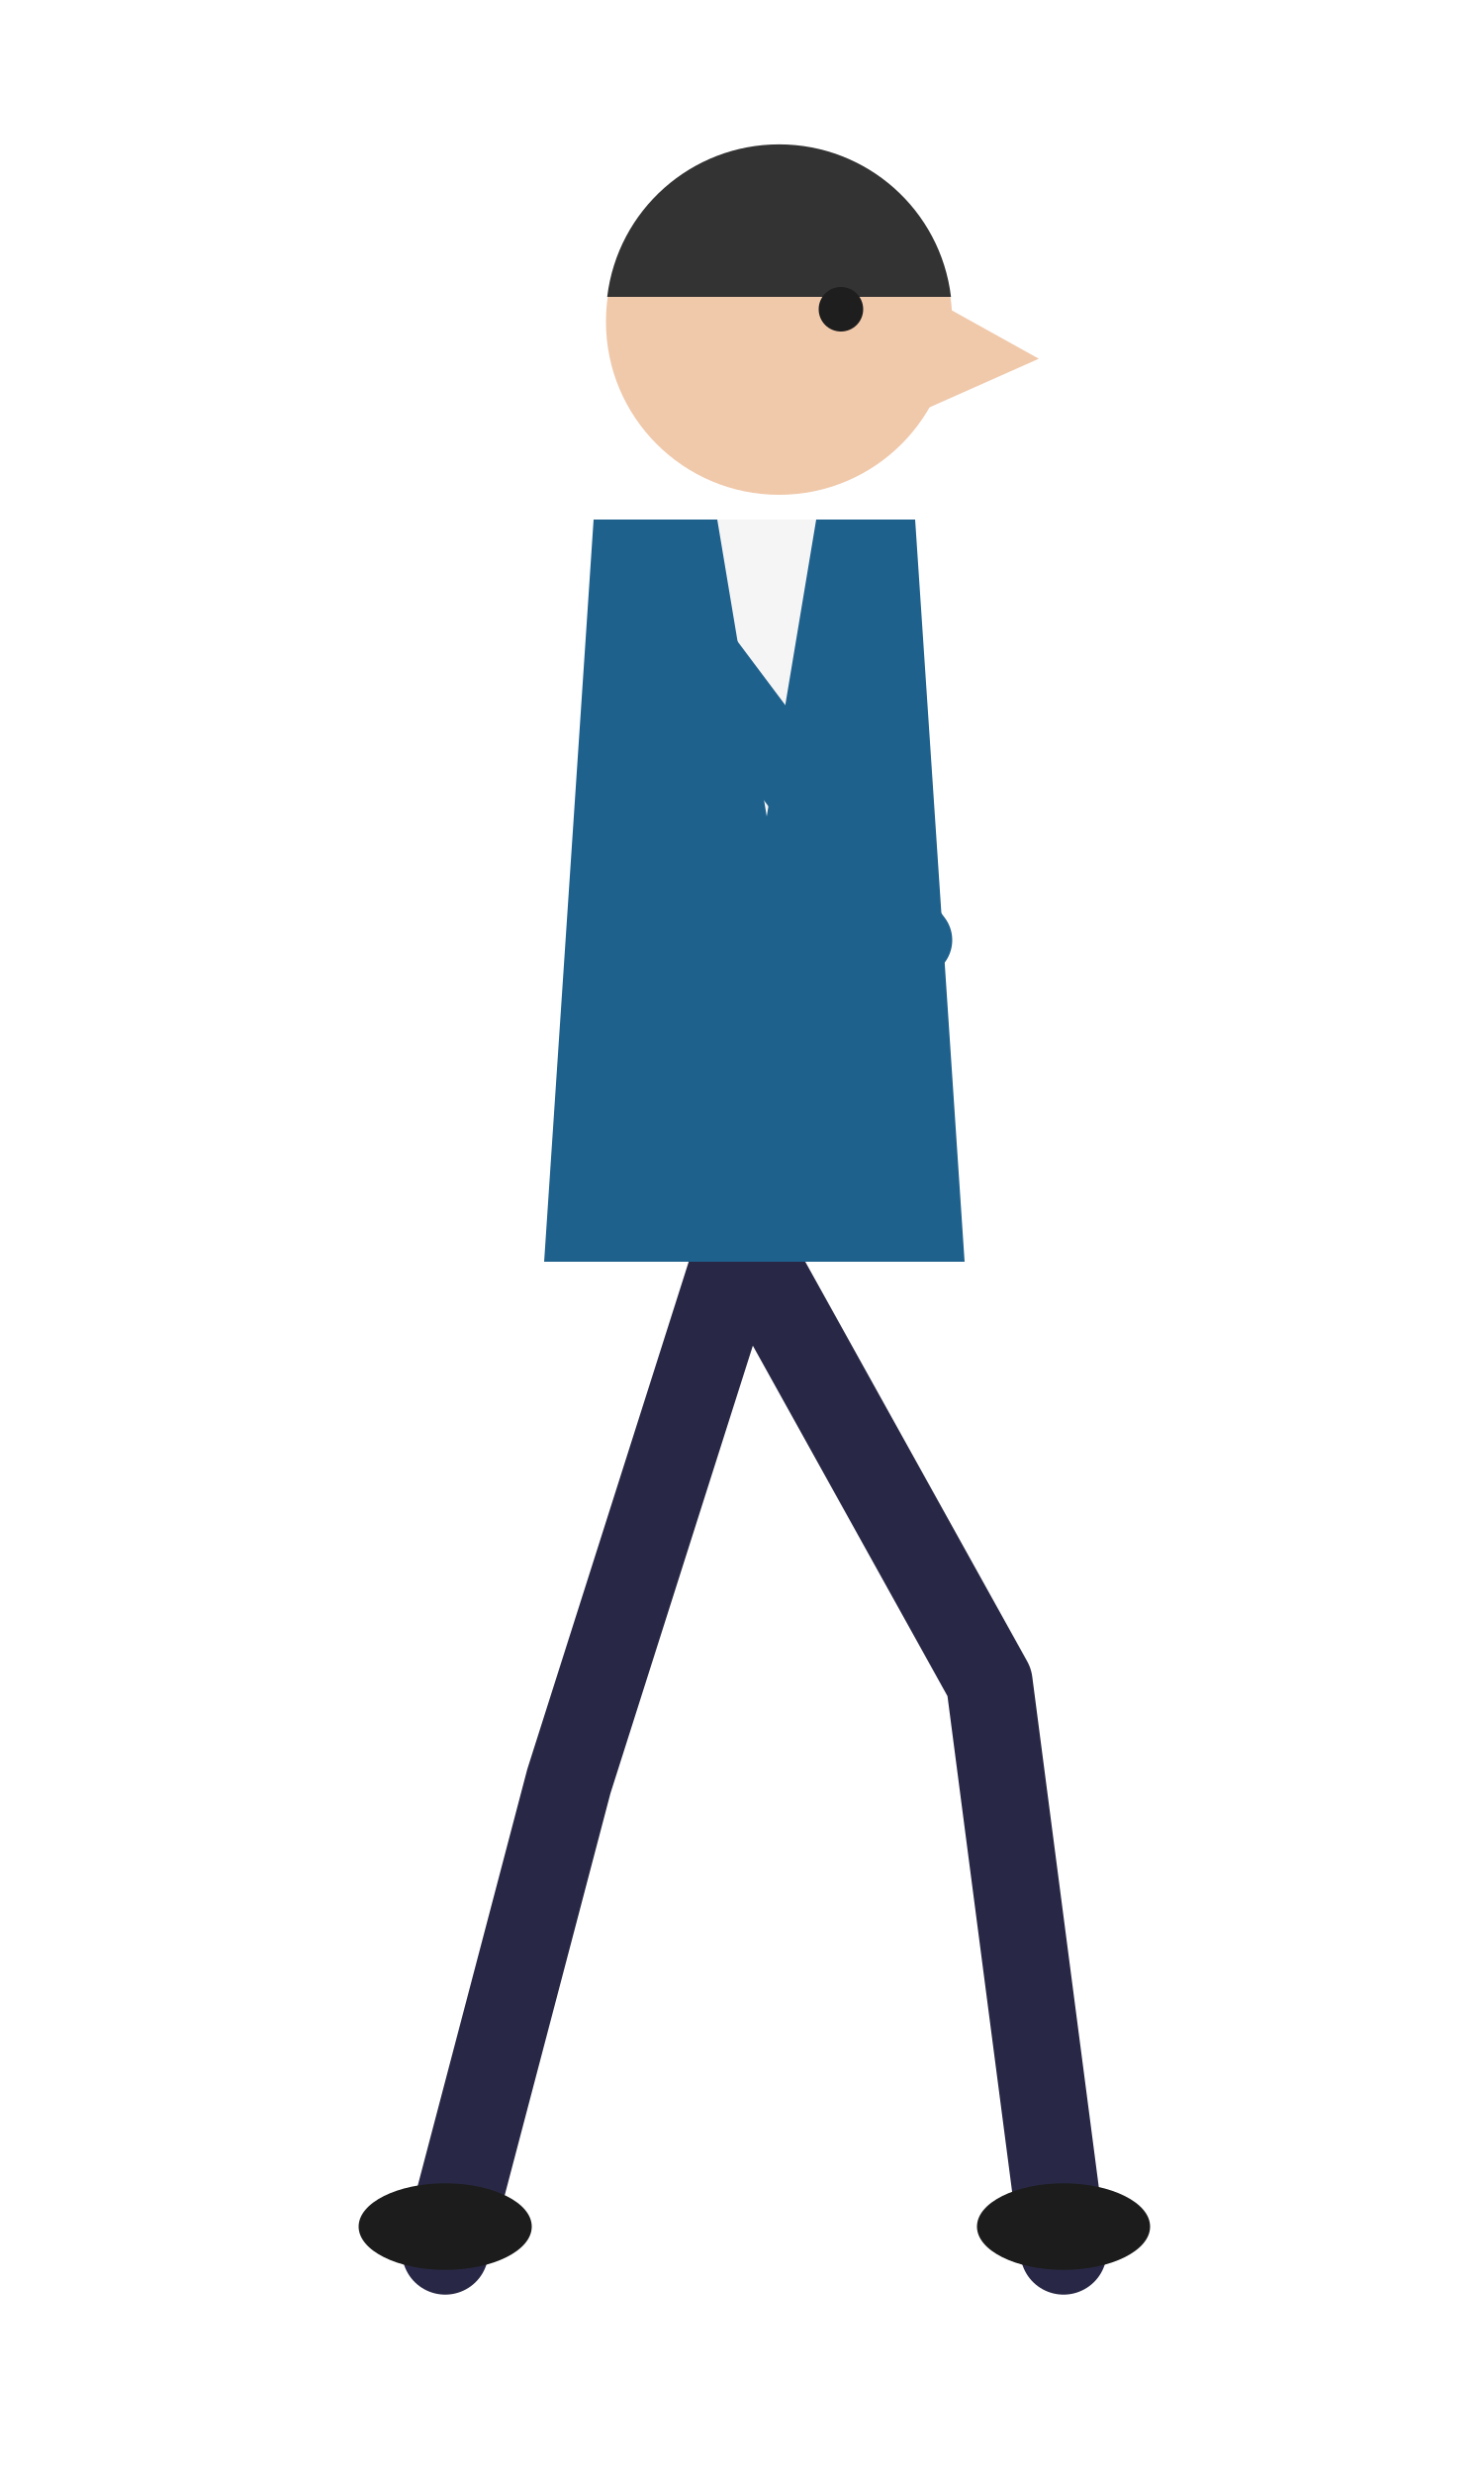
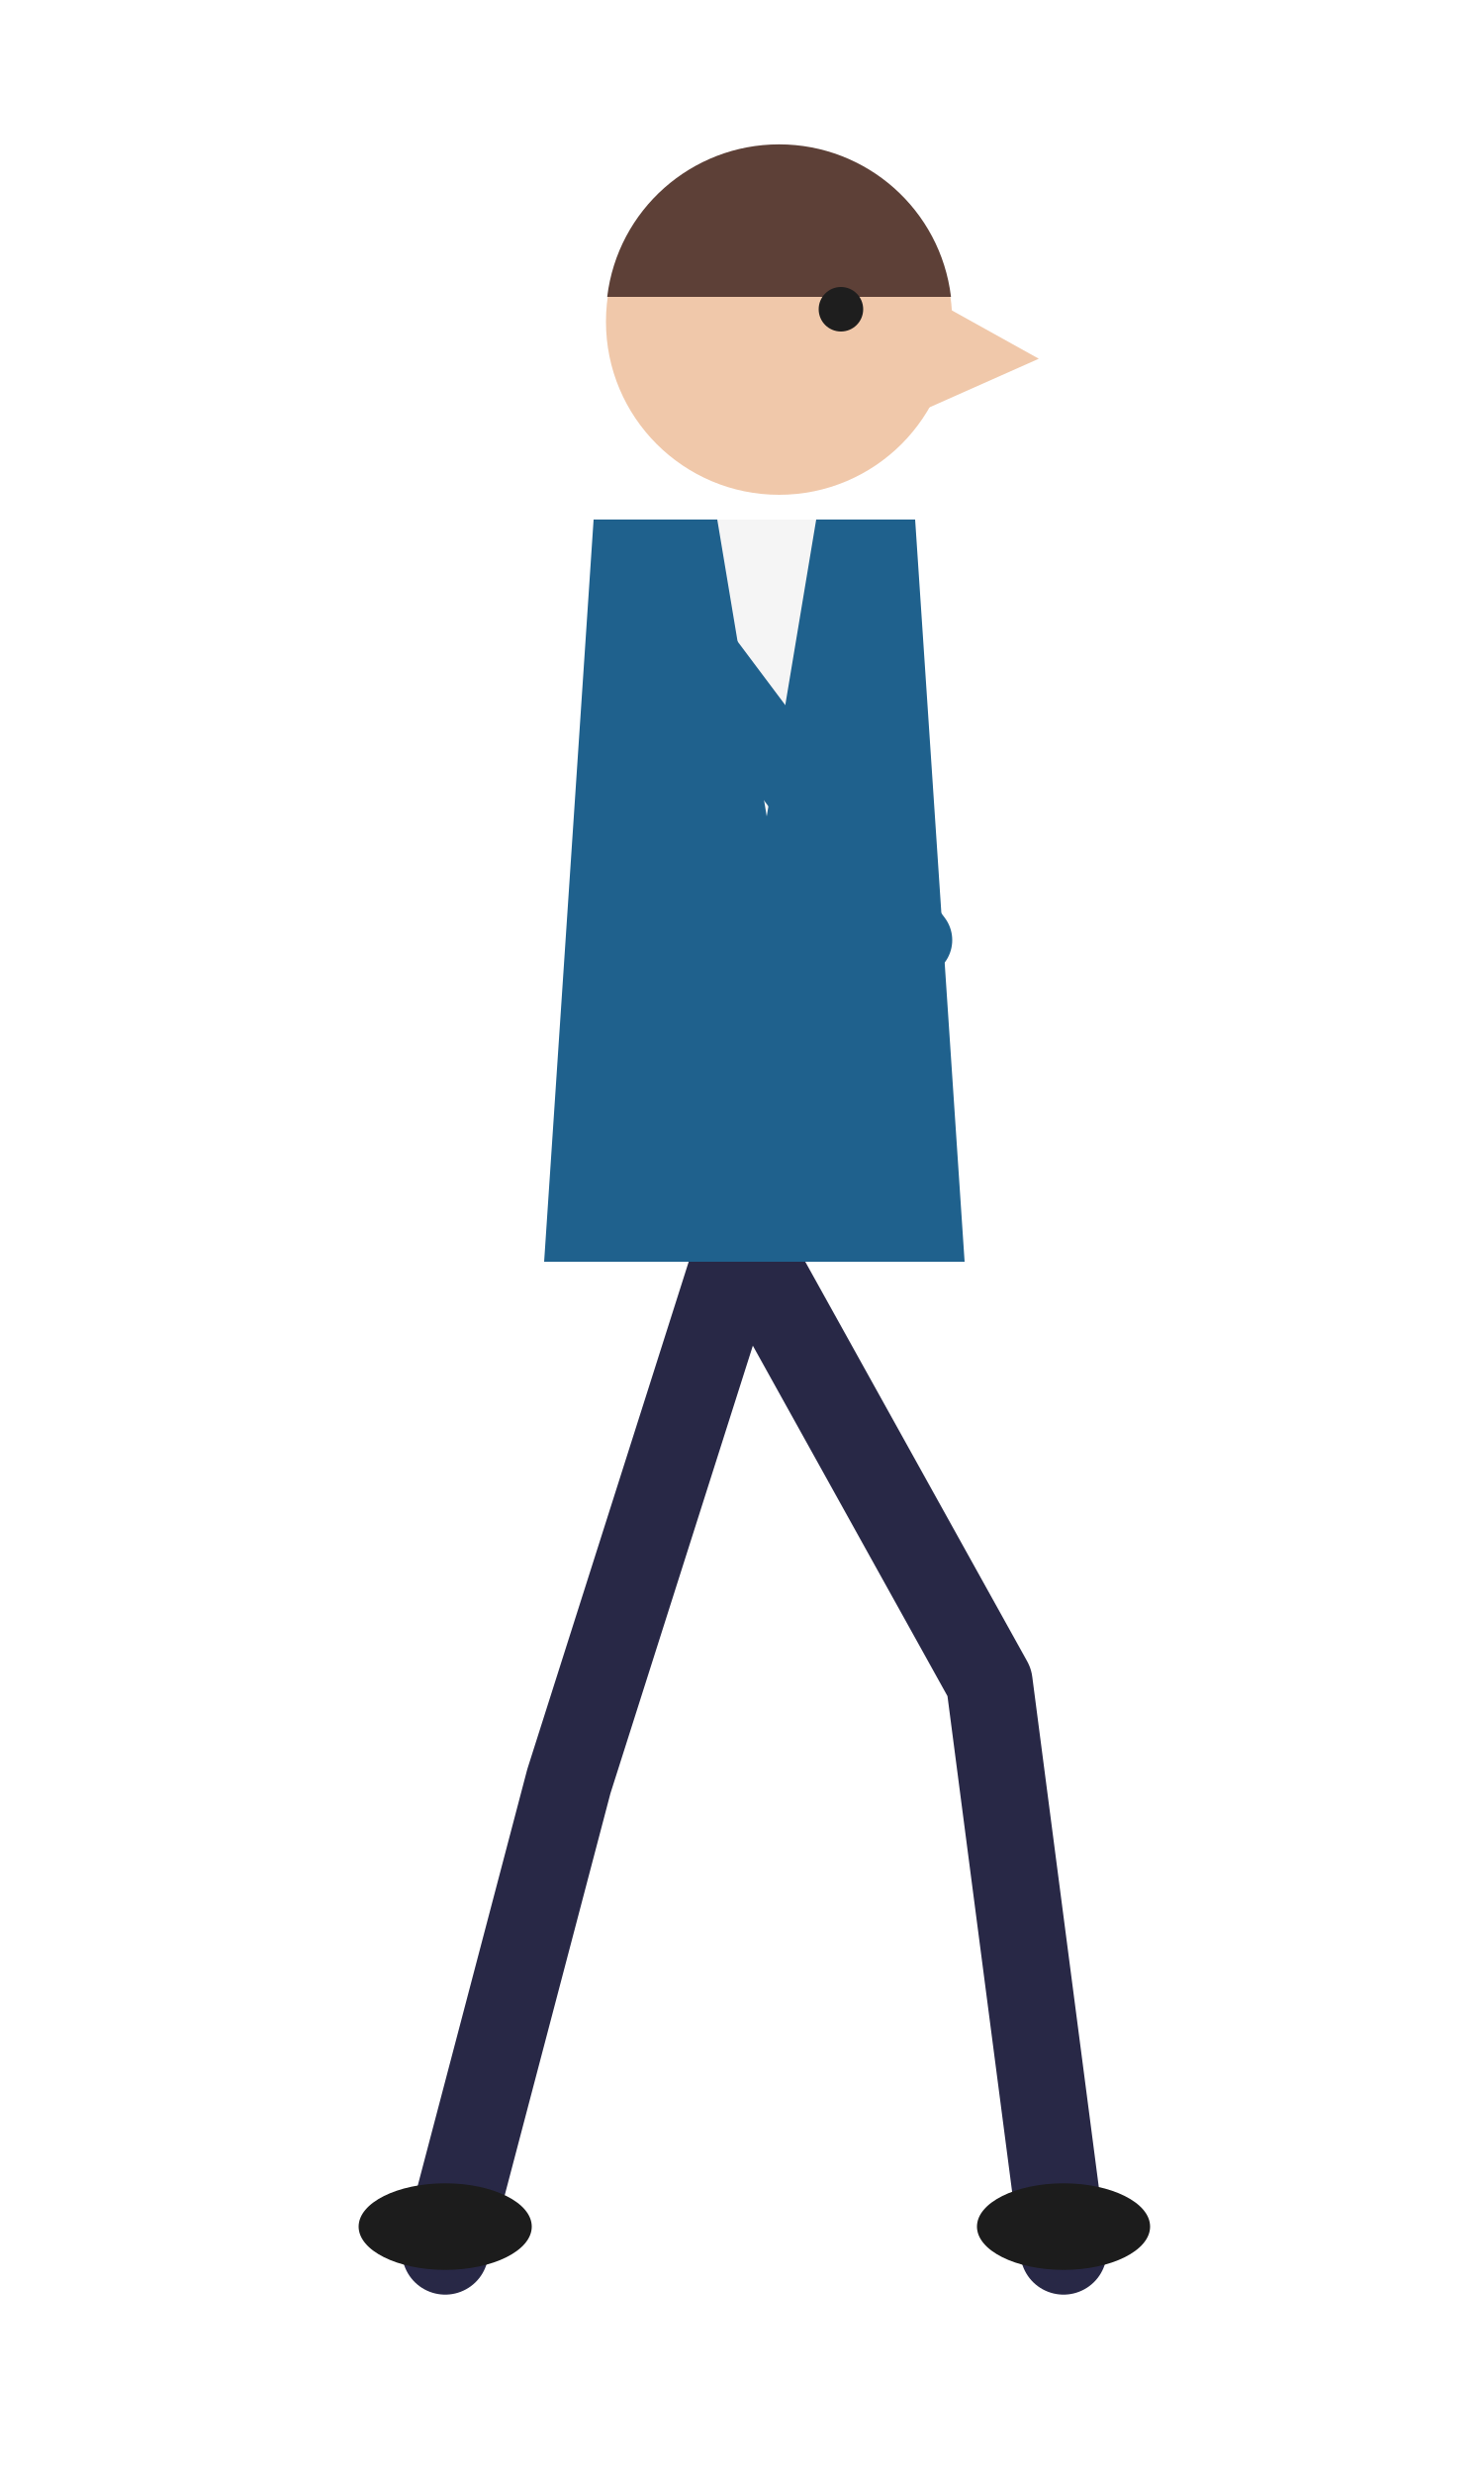
<svg xmlns="http://www.w3.org/2000/svg" viewBox="0 0 120 200" width="120" height="200">
  <g stroke="#282846" stroke-width="7" stroke-linecap="round" fill="none" stroke-linejoin="round">
    <path d="M60 100 L80 136 L86 182 M60 100 L46 144 L36 182" />
  </g>
  <ellipse cx="86" cy="180" rx="7" ry="3.5" fill="#1c1c1c" />
  <ellipse cx="36" cy="180" rx="7" ry="3.5" fill="#1c1c1c" />
  <path d="M48 42 L74 42 L78 102 L44 102 Z" fill="#1f618d" />
  <path d="M58 42 L66 42 L62 66 Z" fill="#f5f5f5" />
  <g stroke="#1f618d" stroke-width="6" stroke-linecap="round" fill="none">
    <path d="M56 52 L74 76" />
  </g>
  <circle cx="63" cy="26" r="14" fill="#f0c8aa" />
  <path d="M75 24 L84 29 L75 33 Z" fill="#f0c8aa" />
-   <path d="M49.1 24 A14 14 0 0 1 76.9 24 Z" fill="#333" />
+   <path d="M49.1 24 A14 14 0 0 1 76.9 24 Z" fill="#5d4037" />
  <circle cx="68" cy="25" r="1.8" fill="#1e1e1e" />
</svg>
